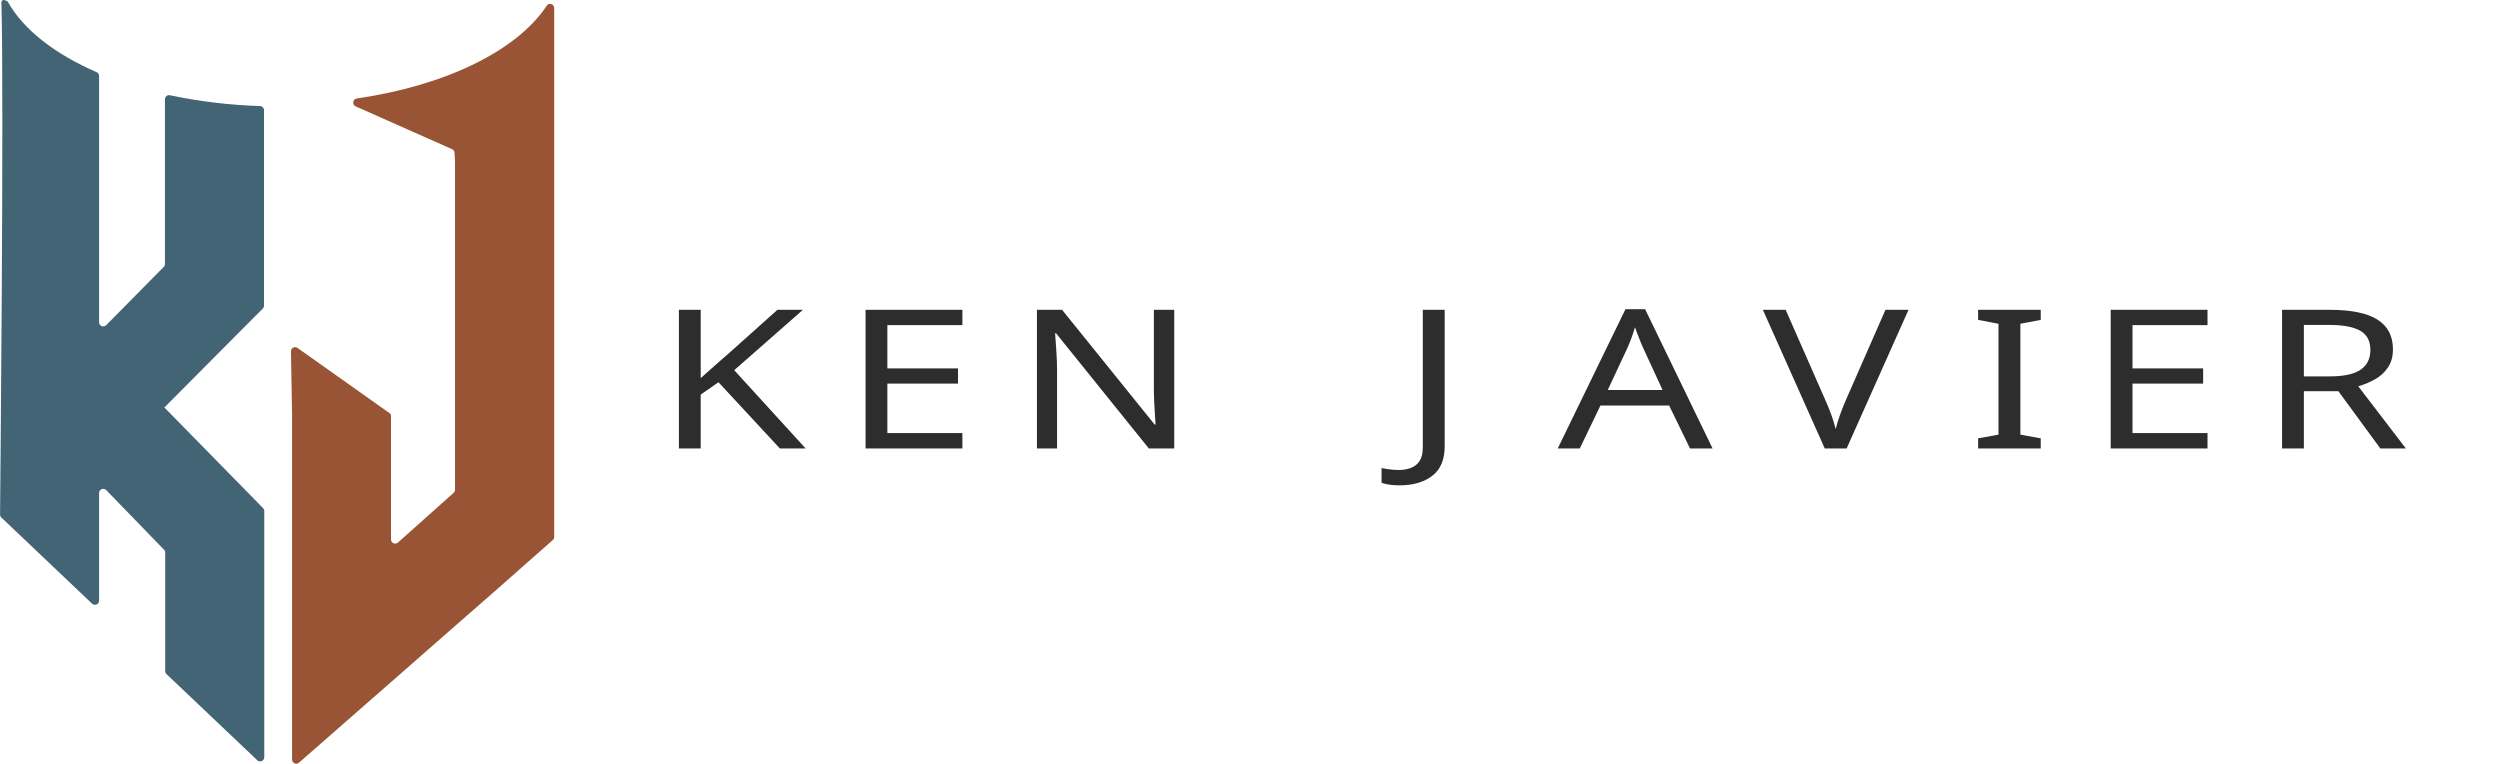
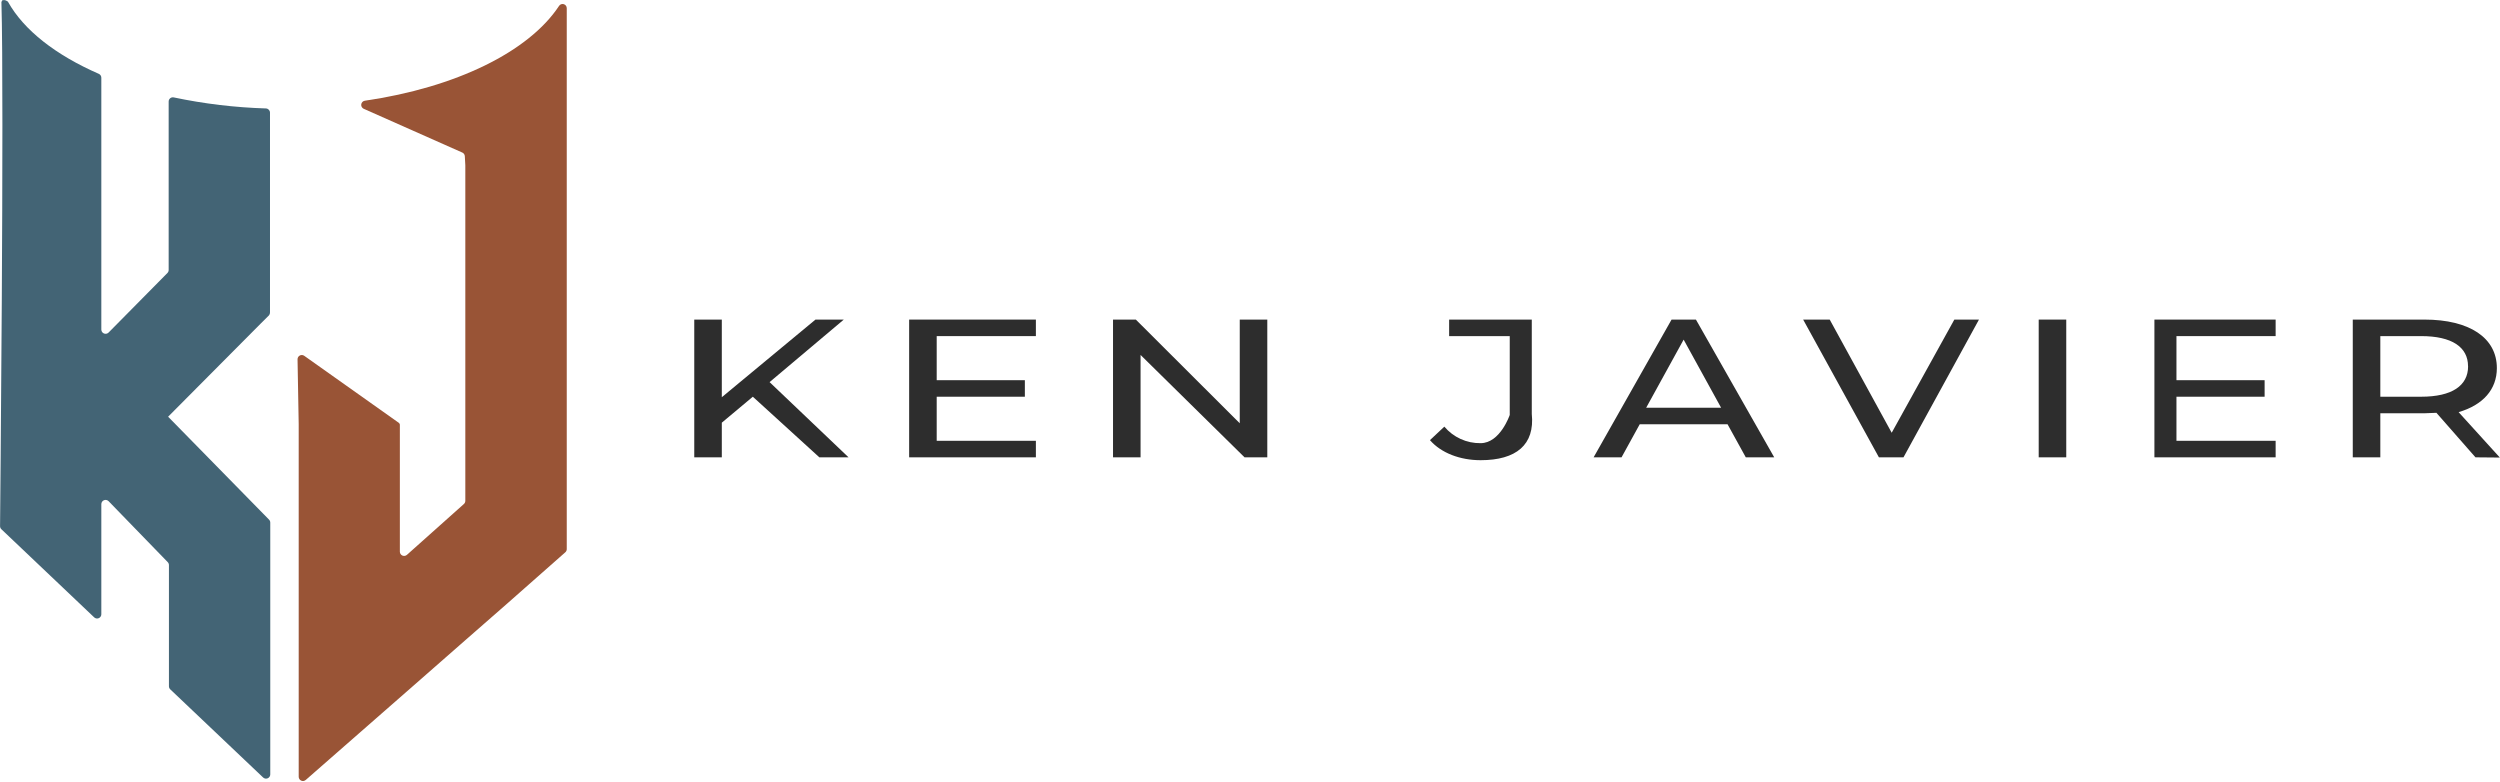
- <svg xmlns="http://www.w3.org/2000/svg" id="Layer_1" data-name="Layer 1" viewBox="0 0 464 141.75">
+ <svg xmlns="http://www.w3.org/2000/svg" id="Layer_1" data-name="Layer 1" viewBox="0 0 453.72 141.75">
  <defs>
-     <style>.cls-1{fill:#436475;}.cls-2{fill:#995436;}.cls-3{font-size:45.05px;fill:#2d2d2d;font-family:Montserrat-Medium, Montserrat;letter-spacing:0.15em;}.cls-4{letter-spacing:0.13em;}.cls-5{letter-spacing:0.11em;}.cls-6{letter-spacing:0.15em;}</style>
+     <style>.cls-1{fill:#436475;}.cls-2{fill:#995436;}.cls-3{fill:#2d2d2d;}</style>
  </defs>
  <path class="cls-1" d="M73,112.7V76.44a.77.77,0,0,0-.74-.76,95.11,95.11,0,0,1-16.72-2,.76.76,0,0,0-.93.75V105a.77.77,0,0,1-.22.54L43.7,116.36a.77.77,0,0,1-1.31-.54V70.1a.77.77,0,0,0-.46-.7C34.15,66,28.34,61.5,25.46,56.34a.17.17,0,0,1-.09-.09,2.1,2.1,0,0,0-.46-.22h0a.18.18,0,0,1-.1,0h-.28a.16.16,0,0,1-.07,0,1.07,1.07,0,0,0-.2.34.21.21,0,0,1,0,.06h0c.51,17.47-.25,95.06-.25,95.06a.77.77,0,0,0,.24.56l16.85,16a.77.77,0,0,0,1.29-.56v-20a.77.77,0,0,1,1.32-.53l10.73,11.06a.77.77,0,0,1,.22.53v22a.77.77,0,0,0,.24.56l16.86,16a.77.77,0,0,0,1.29-.56V150.85a.77.77,0,0,0-.22-.54L54.65,131.77v0l-.14-.14,16.84-16.94h0l1.47-1.46A.77.77,0,0,0,73,112.7Z" transform="translate(-24 -56)" />
  <path class="cls-2" d="M126.86,57.5v98.16a.77.77,0,0,1-.26.57l-10.71,9.45-7.42,6.49-9.57,8.39-19.42,17a.77.77,0,0,1-1.27-.58V174.27h0V133L78,121.21a.77.77,0,0,1,1.21-.64l17.2,12.19a.62.62,0,0,1,.16.29v23.08a.77.77,0,0,0,1.28.57l10.34-9.23a.77.77,0,0,0,.26-.57V86l-.09-1.65a.77.77,0,0,0-.45-.66L90,75.74a.77.77,0,0,1,.21-1.46c16.56-2.41,29.78-8.9,35.26-17.22A.76.76,0,0,1,126.86,57.5Z" transform="translate(-24 -56)" />
-   <text class="cls-3" transform="translate(121.63 83.23) scale(1 0.8)">KEN <tspan class="cls-4" x="138.3" y="0">J</tspan>
-     <tspan class="cls-5" x="167.49" y="0">A</tspan>
-     <tspan class="cls-4" x="205.56" y="0">V</tspan>
-     <tspan class="cls-6" x="243.71" y="0">IER</tspan>
-   </text>
+   <path class="cls-3" d="M160.63,128,155,132.71V139h-5V114h5v14.09L172,114h5.14l-13.47,11.35L178,139H172.7Z" transform="translate(-24 -56)" />
+   <path class="cls-3" d="M212,136v3H189V114h23v3H194v8h16v3H194v8Z" transform="translate(-24 -56)" />
+   <path class="cls-3" d="M254,114v25h-4.13L231,120.42V139h-5V114h4.14L249,132.82V114Z" transform="translate(-24 -56)" />
+   <path class="cls-3" d="M283.52,135.88l2.61-2.45a8.45,8.45,0,0,0,6.58,3c3.56,0,5.29-5.12,5.29-5.12V117H287v-3h15v17.12c.58,5.62-2.85,8.4-9.29,8.4C289,139.52,285.55,138.22,283.52,135.88Z" transform="translate(-24 -56)" />
+   <path class="cls-3" d="M337.53,133H321.59l-3.3,6h-5.07l14.15-25h4.42L346,139h-5.16Zm-1.17-3-6.8-12.36L322.76,130Z" transform="translate(-24 -56)" />
+   <path class="cls-3" d="M383.16,114l-13.7,25H365l-13.75-25h4.82l11.25,20.54L378.69,114Z" transform="translate(-24 -56)" />
+   <path class="cls-3" d="M394,114h5v25h-5Z" transform="translate(-24 -56)" />
+   <path class="cls-3" d="M437,136v3H415V114h22v3H419v8h16v3H419v8Z" transform="translate(-24 -56)" />
+   <path class="cls-3" d="M473.27,139l-7.09-8.08c-.66,0-1.36.08-2.07.08H456v8h-5V114h13c8.2,0,13.15,3.32,13.15,8.8,0,3.89-2.52,6.7-6.94,8l7.48,8.24Zm-1.35-16.52c0-3.49-2.92-5.48-8.51-5.48H456v11h7.42C469,128,471.93,126,471.93,122.48Z" transform="translate(-24 -56)" />
</svg>
